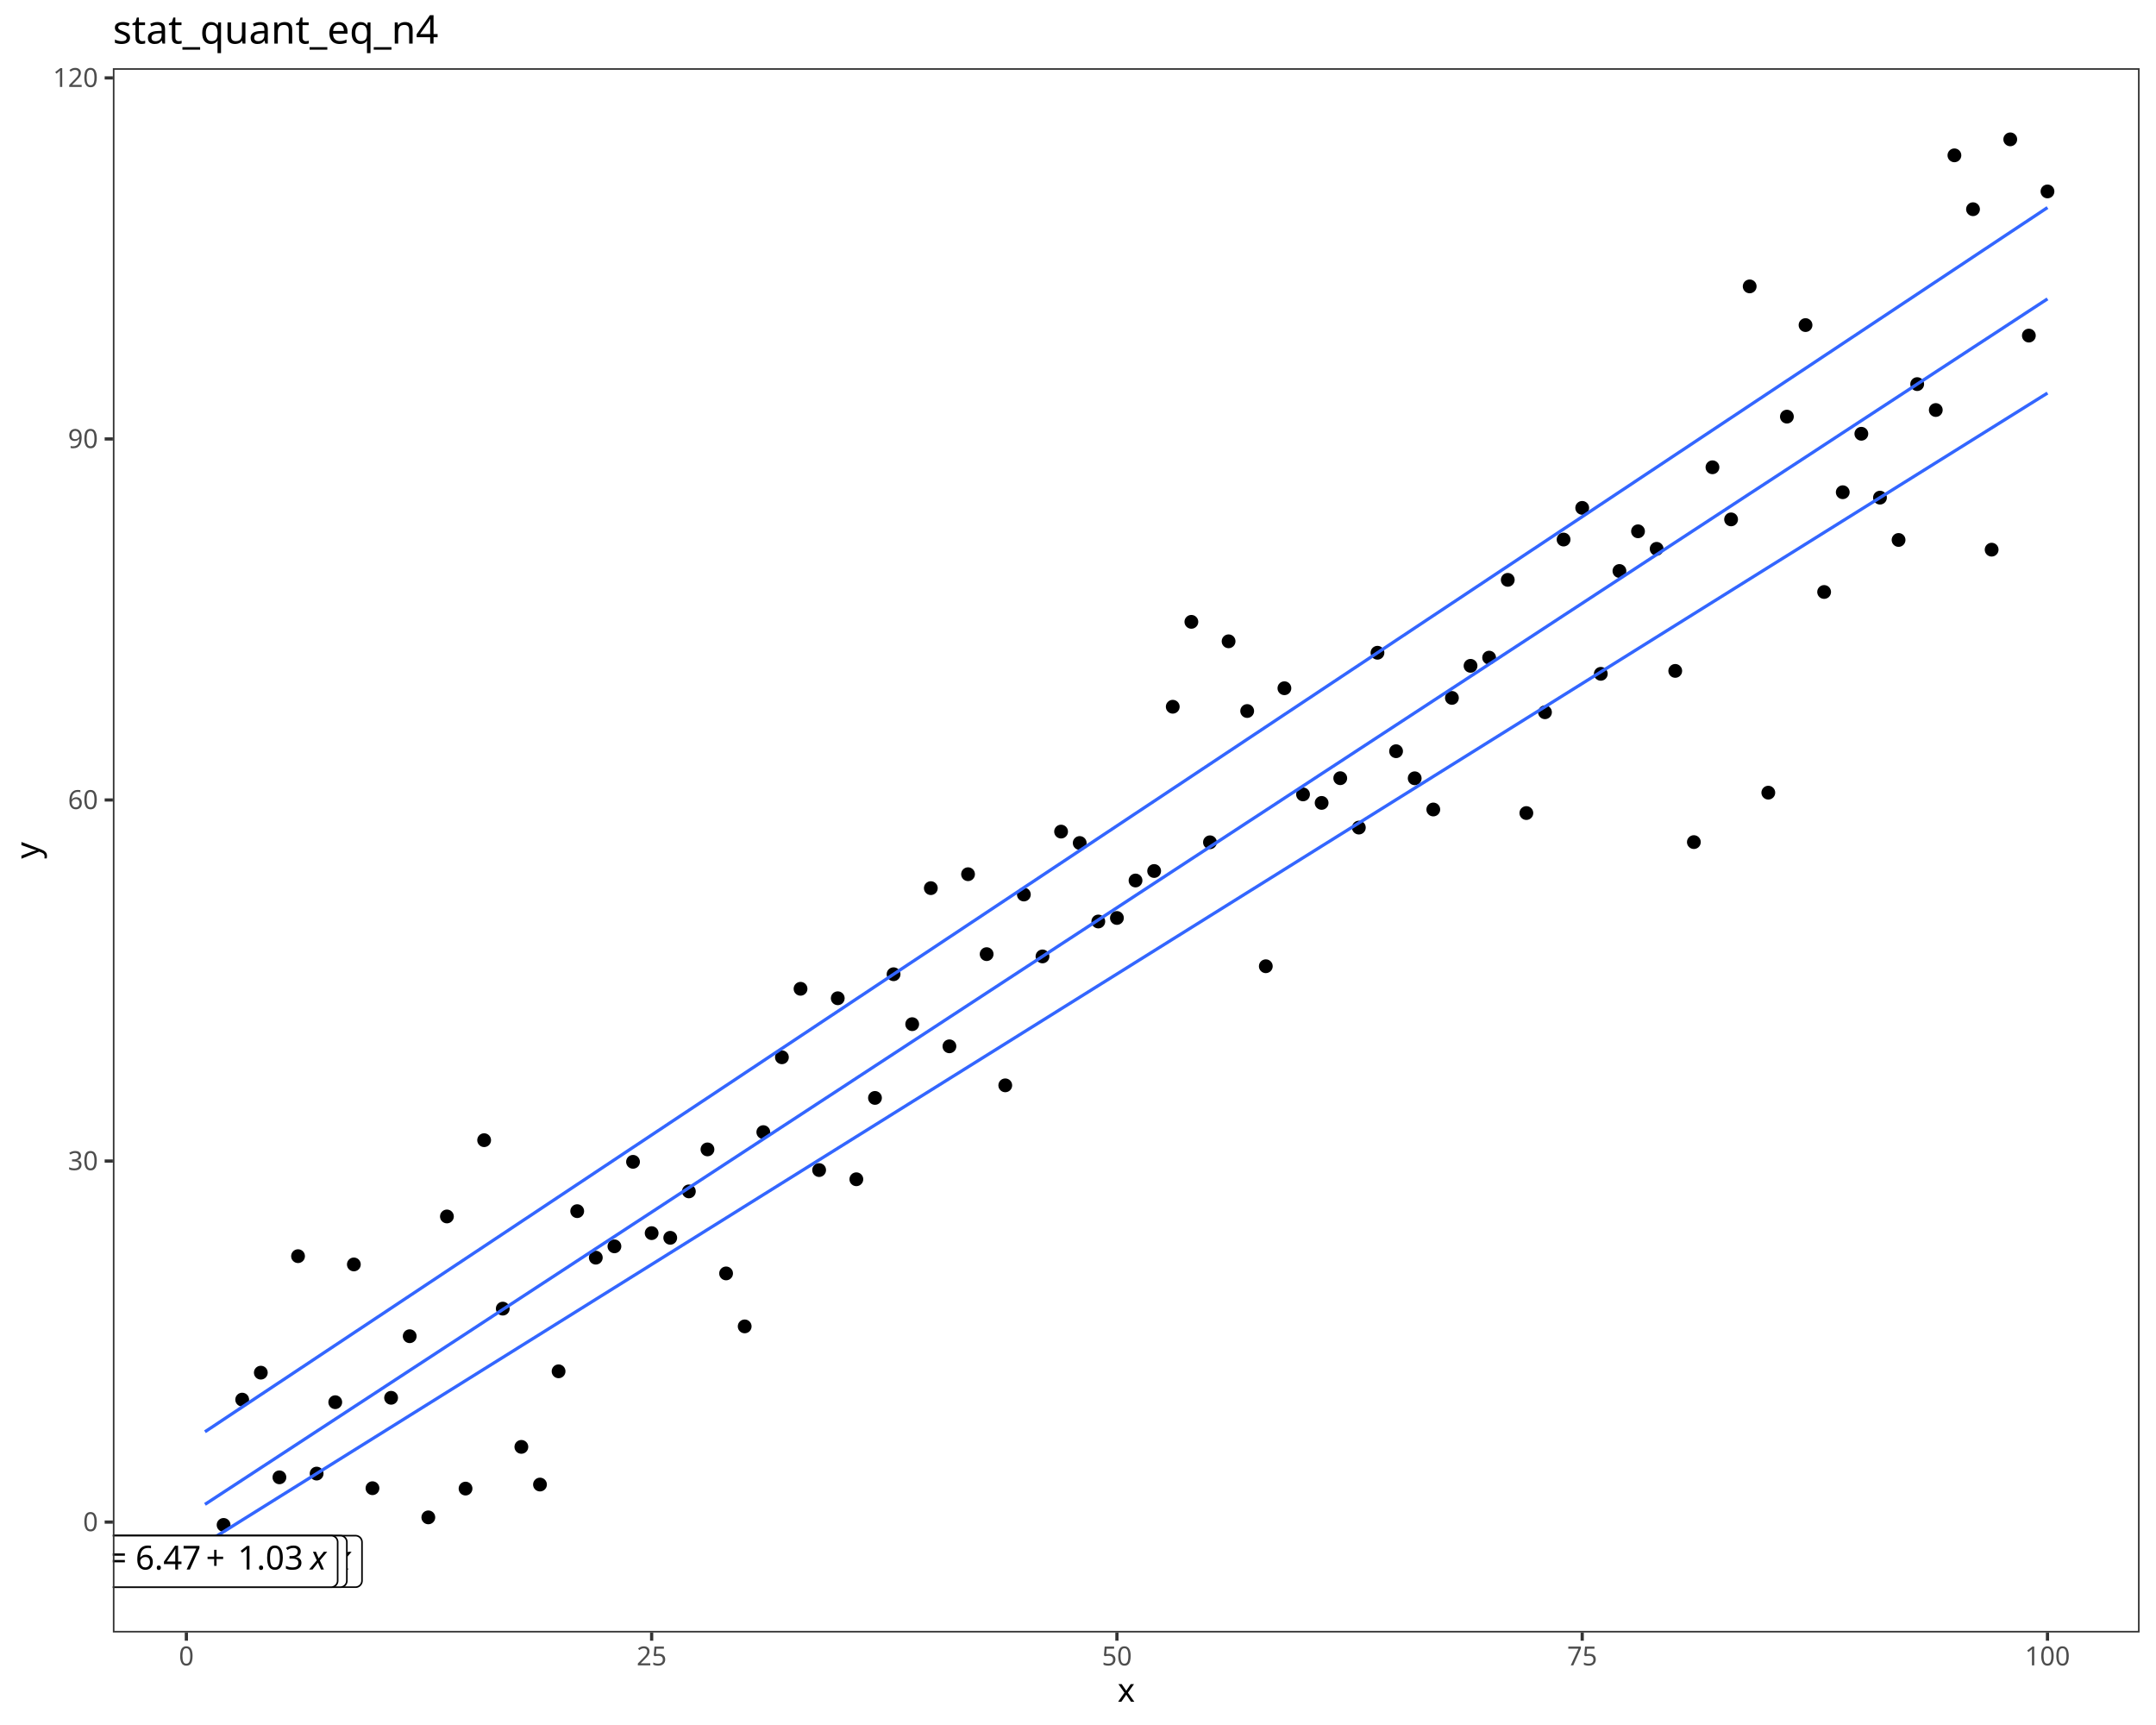
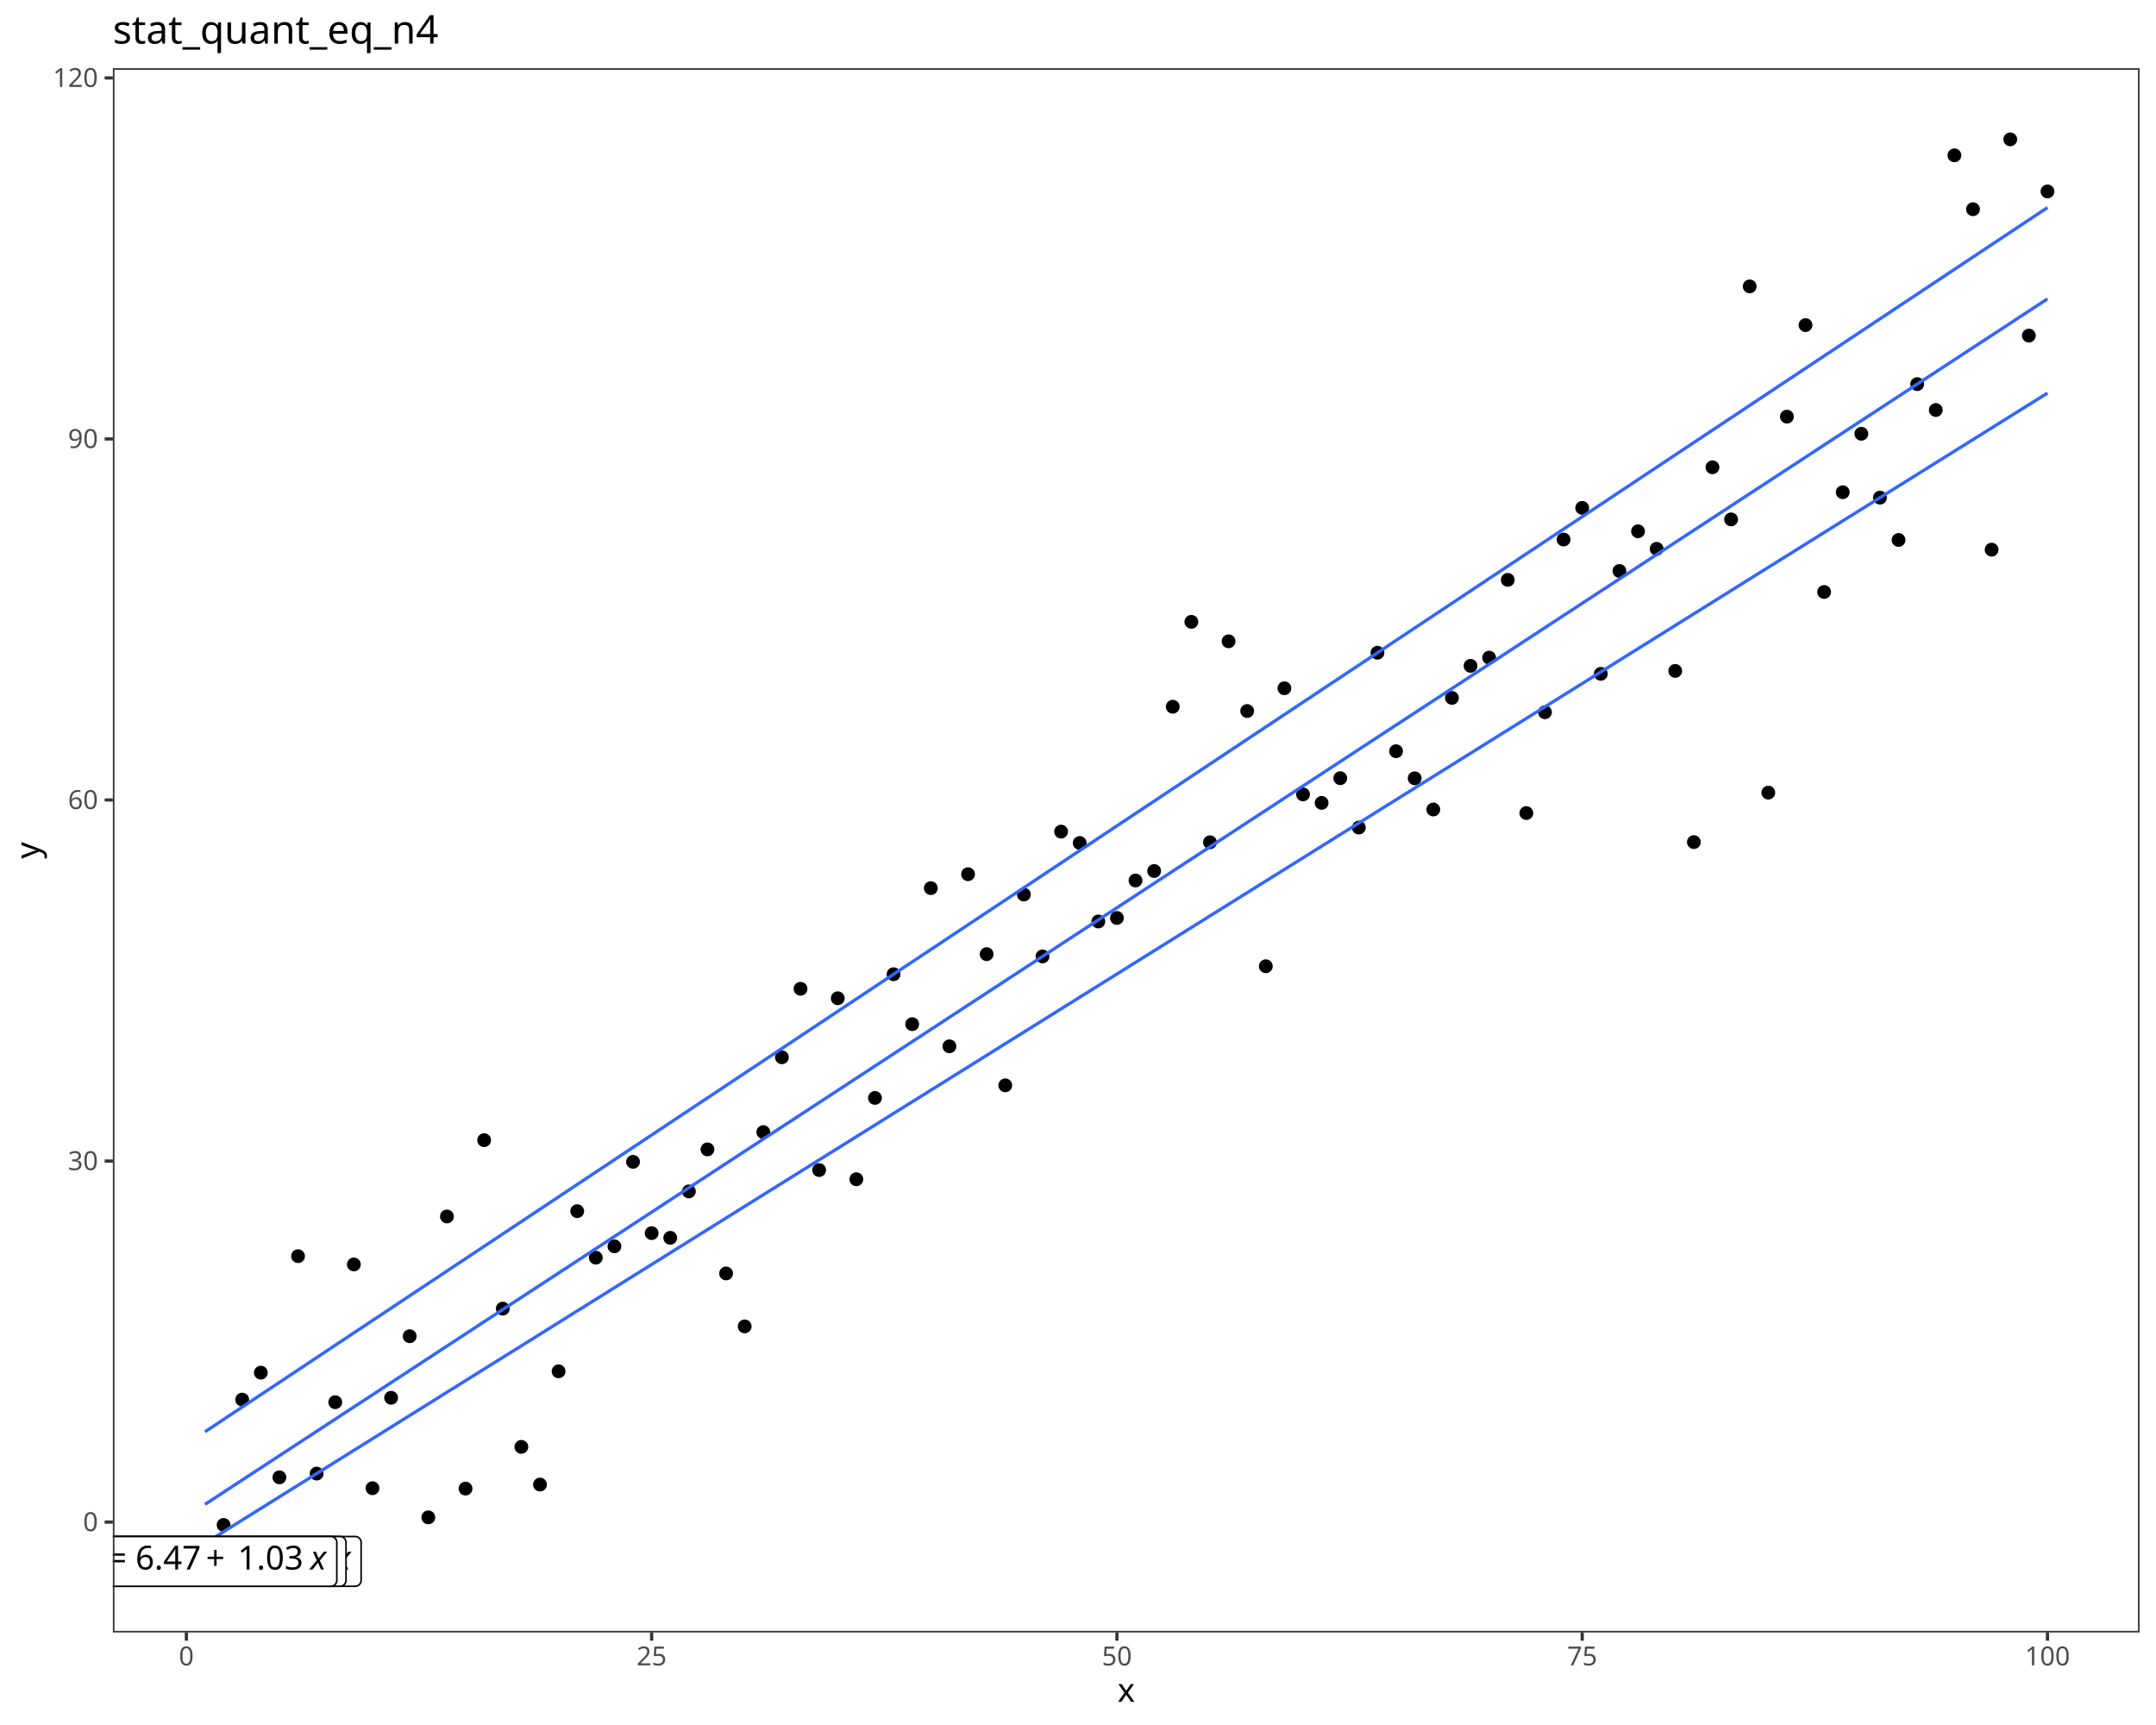
<svg xmlns="http://www.w3.org/2000/svg" class="svglite" data-engine-version="2.0" width="720.00pt" height="576.00pt" viewBox="0 0 720.00 576.00">
  <defs>
    <style type="text/css">
    .svglite line, .svglite polyline, .svglite polygon, .svglite path, .svglite rect, .svglite circle {
      fill: none;
      stroke: #000000;
      stroke-linecap: round;
      stroke-linejoin: round;
      stroke-miterlimit: 10.00;
    }
  </style>
  </defs>
  <rect width="100%" height="100%" style="stroke: none; fill: #FFFFFF;" />
  <defs>
    <clipPath id="cpMC4wMHw3MjAuMDB8MC4wMHw1NzYuMDA=">
      <rect x="0.00" y="0.00" width="720.00" height="576.00" />
    </clipPath>
  </defs>
  <g clip-path="url(#cpMC4wMHw3MjAuMDB8MC4wMHw1NzYuMDA=)">
    <rect x="0.00" y="0.00" width="720.00" height="576.00" style="stroke-width: 1.07; stroke: #FFFFFF; fill: #FFFFFF;" />
  </g>
  <defs>
    <clipPath id="cpMzcuNjl8NzE0LjUyfDIyLjc4fDU0NS4xMQ==">
      <rect x="37.69" y="22.78" width="676.83" height="522.33" />
    </clipPath>
  </defs>
  <g clip-path="url(#cpMzcuNjl8NzE0LjUyfDIyLjc4fDU0NS4xMQ==)">
    <rect x="37.69" y="22.78" width="676.83" height="522.33" style="stroke-width: 1.07; stroke: none; fill: #FFFFFF;" />
    <circle cx="68.45" cy="521.37" r="1.95" style="stroke-width: 0.71; fill: #000000;" />
    <circle cx="74.67" cy="509.19" r="1.95" style="stroke-width: 0.71; fill: #000000;" />
    <circle cx="80.88" cy="467.35" r="1.95" style="stroke-width: 0.71; fill: #000000;" />
    <circle cx="87.10" cy="458.35" r="1.95" style="stroke-width: 0.71; fill: #000000;" />
    <circle cx="93.31" cy="493.30" r="1.95" style="stroke-width: 0.71; fill: #000000;" />
    <circle cx="99.53" cy="419.45" r="1.95" style="stroke-width: 0.71; fill: #000000;" />
    <circle cx="105.74" cy="492.05" r="1.95" style="stroke-width: 0.71; fill: #000000;" />
    <circle cx="111.96" cy="468.21" r="1.95" style="stroke-width: 0.71; fill: #000000;" />
    <circle cx="118.17" cy="422.21" r="1.95" style="stroke-width: 0.71; fill: #000000;" />
    <circle cx="124.39" cy="496.93" r="1.95" style="stroke-width: 0.71; fill: #000000;" />
    <circle cx="130.61" cy="466.74" r="1.95" style="stroke-width: 0.71; fill: #000000;" />
    <circle cx="136.82" cy="446.18" r="1.95" style="stroke-width: 0.71; fill: #000000;" />
    <circle cx="143.04" cy="506.67" r="1.95" style="stroke-width: 0.71; fill: #000000;" />
    <circle cx="149.25" cy="406.19" r="1.95" style="stroke-width: 0.71; fill: #000000;" />
    <circle cx="155.47" cy="497.06" r="1.95" style="stroke-width: 0.71; fill: #000000;" />
    <circle cx="161.68" cy="380.72" r="1.95" style="stroke-width: 0.71; fill: #000000;" />
    <circle cx="167.90" cy="436.97" r="1.95" style="stroke-width: 0.71; fill: #000000;" />
    <circle cx="174.11" cy="483.13" r="1.95" style="stroke-width: 0.71; fill: #000000;" />
    <circle cx="180.33" cy="495.71" r="1.95" style="stroke-width: 0.71; fill: #000000;" />
    <circle cx="186.54" cy="457.90" r="1.95" style="stroke-width: 0.71; fill: #000000;" />
    <circle cx="192.76" cy="404.42" r="1.95" style="stroke-width: 0.71; fill: #000000;" />
    <circle cx="198.97" cy="419.95" r="1.95" style="stroke-width: 0.71; fill: #000000;" />
    <circle cx="205.19" cy="416.17" r="1.95" style="stroke-width: 0.71; fill: #000000;" />
    <circle cx="211.40" cy="387.95" r="1.95" style="stroke-width: 0.71; fill: #000000;" />
    <circle cx="217.62" cy="411.76" r="1.95" style="stroke-width: 0.71; fill: #000000;" />
    <circle cx="223.83" cy="413.32" r="1.95" style="stroke-width: 0.71; fill: #000000;" />
    <circle cx="230.05" cy="397.82" r="1.95" style="stroke-width: 0.71; fill: #000000;" />
    <circle cx="236.26" cy="383.80" r="1.95" style="stroke-width: 0.71; fill: #000000;" />
    <circle cx="242.48" cy="425.21" r="1.95" style="stroke-width: 0.71; fill: #000000;" />
    <circle cx="248.69" cy="442.90" r="1.95" style="stroke-width: 0.71; fill: #000000;" />
    <circle cx="254.91" cy="378.03" r="1.95" style="stroke-width: 0.71; fill: #000000;" />
    <circle cx="261.12" cy="353.04" r="1.95" style="stroke-width: 0.71; fill: #000000;" />
    <circle cx="267.34" cy="330.17" r="1.95" style="stroke-width: 0.71; fill: #000000;" />
    <circle cx="273.55" cy="390.70" r="1.95" style="stroke-width: 0.71; fill: #000000;" />
    <circle cx="279.77" cy="333.33" r="1.95" style="stroke-width: 0.71; fill: #000000;" />
    <circle cx="285.98" cy="393.77" r="1.95" style="stroke-width: 0.71; fill: #000000;" />
    <circle cx="292.20" cy="366.61" r="1.95" style="stroke-width: 0.71; fill: #000000;" />
    <circle cx="298.41" cy="325.31" r="1.95" style="stroke-width: 0.71; fill: #000000;" />
    <circle cx="304.63" cy="341.98" r="1.95" style="stroke-width: 0.71; fill: #000000;" />
    <circle cx="310.85" cy="296.56" r="1.95" style="stroke-width: 0.71; fill: #000000;" />
    <circle cx="317.06" cy="349.38" r="1.95" style="stroke-width: 0.71; fill: #000000;" />
    <circle cx="323.28" cy="291.91" r="1.95" style="stroke-width: 0.71; fill: #000000;" />
    <circle cx="329.49" cy="318.60" r="1.95" style="stroke-width: 0.71; fill: #000000;" />
    <circle cx="335.71" cy="362.41" r="1.95" style="stroke-width: 0.71; fill: #000000;" />
    <circle cx="341.92" cy="298.69" r="1.95" style="stroke-width: 0.71; fill: #000000;" />
    <circle cx="348.14" cy="319.36" r="1.95" style="stroke-width: 0.71; fill: #000000;" />
    <circle cx="354.35" cy="277.68" r="1.95" style="stroke-width: 0.71; fill: #000000;" />
    <circle cx="360.57" cy="281.49" r="1.95" style="stroke-width: 0.71; fill: #000000;" />
    <circle cx="366.78" cy="307.70" r="1.95" style="stroke-width: 0.71; fill: #000000;" />
    <circle cx="373.00" cy="306.52" r="1.95" style="stroke-width: 0.71; fill: #000000;" />
    <circle cx="379.21" cy="294.01" r="1.95" style="stroke-width: 0.71; fill: #000000;" />
    <circle cx="385.43" cy="290.84" r="1.95" style="stroke-width: 0.71; fill: #000000;" />
    <circle cx="391.64" cy="235.99" r="1.95" style="stroke-width: 0.71; fill: #000000;" />
    <circle cx="397.86" cy="207.64" r="1.95" style="stroke-width: 0.71; fill: #000000;" />
    <circle cx="404.07" cy="281.25" r="1.95" style="stroke-width: 0.71; fill: #000000;" />
    <circle cx="410.29" cy="214.14" r="1.95" style="stroke-width: 0.71; fill: #000000;" />
    <circle cx="416.50" cy="237.42" r="1.95" style="stroke-width: 0.71; fill: #000000;" />
    <circle cx="422.72" cy="322.64" r="1.95" style="stroke-width: 0.71; fill: #000000;" />
    <circle cx="428.93" cy="229.81" r="1.95" style="stroke-width: 0.71; fill: #000000;" />
    <circle cx="435.15" cy="265.26" r="1.95" style="stroke-width: 0.71; fill: #000000;" />
    <circle cx="441.36" cy="268.10" r="1.95" style="stroke-width: 0.71; fill: #000000;" />
    <circle cx="447.58" cy="259.85" r="1.95" style="stroke-width: 0.71; fill: #000000;" />
    <circle cx="453.79" cy="276.34" r="1.95" style="stroke-width: 0.71; fill: #000000;" />
    <circle cx="460.01" cy="217.96" r="1.95" style="stroke-width: 0.71; fill: #000000;" />
    <circle cx="466.22" cy="250.84" r="1.95" style="stroke-width: 0.71; fill: #000000;" />
    <circle cx="472.44" cy="259.88" r="1.95" style="stroke-width: 0.71; fill: #000000;" />
    <circle cx="478.65" cy="270.30" r="1.95" style="stroke-width: 0.71; fill: #000000;" />
    <circle cx="484.87" cy="233.04" r="1.95" style="stroke-width: 0.71; fill: #000000;" />
    <circle cx="491.09" cy="222.33" r="1.95" style="stroke-width: 0.71; fill: #000000;" />
    <circle cx="497.30" cy="219.59" r="1.95" style="stroke-width: 0.71; fill: #000000;" />
    <circle cx="503.52" cy="193.62" r="1.95" style="stroke-width: 0.71; fill: #000000;" />
    <circle cx="509.73" cy="271.49" r="1.95" style="stroke-width: 0.71; fill: #000000;" />
    <circle cx="515.95" cy="237.83" r="1.95" style="stroke-width: 0.71; fill: #000000;" />
    <circle cx="522.16" cy="180.16" r="1.95" style="stroke-width: 0.71; fill: #000000;" />
    <circle cx="528.38" cy="169.59" r="1.95" style="stroke-width: 0.71; fill: #000000;" />
    <circle cx="534.59" cy="225.00" r="1.95" style="stroke-width: 0.71; fill: #000000;" />
    <circle cx="540.81" cy="190.66" r="1.95" style="stroke-width: 0.71; fill: #000000;" />
    <circle cx="547.02" cy="177.41" r="1.95" style="stroke-width: 0.71; fill: #000000;" />
    <circle cx="553.24" cy="183.26" r="1.95" style="stroke-width: 0.71; fill: #000000;" />
    <circle cx="559.45" cy="224.02" r="1.95" style="stroke-width: 0.71; fill: #000000;" />
    <circle cx="565.67" cy="281.19" r="1.95" style="stroke-width: 0.71; fill: #000000;" />
    <circle cx="571.88" cy="156.03" r="1.95" style="stroke-width: 0.71; fill: #000000;" />
    <circle cx="578.10" cy="173.43" r="1.95" style="stroke-width: 0.71; fill: #000000;" />
    <circle cx="584.31" cy="95.63" r="1.95" style="stroke-width: 0.71; fill: #000000;" />
    <circle cx="590.53" cy="264.68" r="1.95" style="stroke-width: 0.71; fill: #000000;" />
    <circle cx="596.74" cy="139.12" r="1.95" style="stroke-width: 0.71; fill: #000000;" />
    <circle cx="602.96" cy="108.55" r="1.95" style="stroke-width: 0.71; fill: #000000;" />
    <circle cx="609.17" cy="197.67" r="1.95" style="stroke-width: 0.71; fill: #000000;" />
    <circle cx="615.39" cy="164.36" r="1.95" style="stroke-width: 0.71; fill: #000000;" />
    <circle cx="621.60" cy="144.84" r="1.95" style="stroke-width: 0.71; fill: #000000;" />
    <circle cx="627.82" cy="166.17" r="1.95" style="stroke-width: 0.71; fill: #000000;" />
    <circle cx="634.03" cy="180.30" r="1.95" style="stroke-width: 0.71; fill: #000000;" />
    <circle cx="640.25" cy="128.26" r="1.95" style="stroke-width: 0.71; fill: #000000;" />
    <circle cx="646.46" cy="136.91" r="1.95" style="stroke-width: 0.71; fill: #000000;" />
    <circle cx="652.68" cy="51.87" r="1.95" style="stroke-width: 0.71; fill: #000000;" />
    <circle cx="658.89" cy="69.86" r="1.95" style="stroke-width: 0.71; fill: #000000;" />
    <circle cx="665.11" cy="183.54" r="1.95" style="stroke-width: 0.71; fill: #000000;" />
    <circle cx="671.33" cy="46.53" r="1.95" style="stroke-width: 0.71; fill: #000000;" />
    <circle cx="677.54" cy="112.06" r="1.95" style="stroke-width: 0.71; fill: #000000;" />
    <circle cx="683.76" cy="63.92" r="1.95" style="stroke-width: 0.71; fill: #000000;" />
    <polyline points="68.45,515.33 74.67,511.45 80.88,507.57 87.10,503.69 93.31,499.81 99.53,495.93 105.74,492.05 111.96,488.17 118.17,484.29 124.39,480.41 130.61,476.53 136.82,472.65 143.04,468.77 149.25,464.89 155.47,461.01 161.68,457.13 167.90,453.26 174.11,449.38 180.33,445.50 186.54,441.62 192.76,437.74 198.97,433.86 205.19,429.98 211.40,426.10 217.62,422.22 223.83,418.34 230.05,414.46 236.26,410.58 242.48,406.70 248.69,402.82 254.91,398.94 261.12,395.06 267.34,391.18 273.55,387.30 279.77,383.42 285.98,379.54 292.20,375.66 298.41,371.78 304.63,367.90 310.85,364.03 317.06,360.15 323.28,356.27 329.49,352.39 335.71,348.51 341.92,344.63 348.14,340.75 354.35,336.87 360.57,332.99 366.78,329.11 373.00,325.23 379.21,321.35 385.43,317.47 391.64,313.59 397.86,309.71 404.07,305.83 410.29,301.95 416.50,298.07 422.72,294.19 428.93,290.31 435.15,286.43 441.36,282.55 447.58,278.67 453.79,274.80 460.01,270.92 466.22,267.04 472.44,263.16 478.65,259.28 484.87,255.40 491.09,251.52 497.30,247.64 503.52,243.76 509.73,239.88 515.95,236.00 522.16,232.12 528.38,228.24 534.59,224.36 540.81,220.48 547.02,216.60 553.24,212.72 559.45,208.84 565.67,204.96 571.88,201.08 578.10,197.20 584.31,193.32 590.53,189.44 596.74,185.57 602.96,181.69 609.17,177.81 615.39,173.93 621.60,170.05 627.82,166.17 634.03,162.29 640.25,158.41 646.46,154.53 652.68,150.65 658.89,146.77 665.11,142.89 671.33,139.01 677.54,135.13 683.76,131.25 " style="stroke-width: 1.07; stroke: #3366FF; stroke-linecap: butt;" />
    <polyline points="68.45,502.33 74.67,498.26 80.88,494.20 87.10,490.13 93.31,486.07 99.53,482.00 105.74,477.93 111.96,473.87 118.17,469.80 124.39,465.74 130.61,461.67 136.82,457.60 143.04,453.54 149.25,449.47 155.47,445.41 161.68,441.34 167.90,437.27 174.11,433.21 180.33,429.14 186.54,425.08 192.76,421.01 198.97,416.94 205.19,412.88 211.40,408.81 217.62,404.75 223.83,400.68 230.05,396.61 236.26,392.55 242.48,388.48 248.69,384.42 254.91,380.35 261.12,376.28 267.34,372.22 273.55,368.15 279.77,364.09 285.98,360.02 292.20,355.95 298.41,351.89 304.63,347.82 310.85,343.76 317.06,339.69 323.28,335.62 329.49,331.56 335.71,327.49 341.92,323.43 348.14,319.36 354.35,315.29 360.57,311.23 366.78,307.16 373.00,303.10 379.21,299.03 385.43,294.96 391.64,290.90 397.86,286.83 404.07,282.77 410.29,278.70 416.50,274.63 422.72,270.57 428.93,266.50 435.15,262.44 441.36,258.37 447.58,254.31 453.79,250.24 460.01,246.17 466.22,242.11 472.44,238.04 478.65,233.98 484.87,229.91 491.09,225.84 497.30,221.78 503.52,217.71 509.73,213.65 515.95,209.58 522.16,205.51 528.38,201.45 534.59,197.38 540.81,193.32 547.02,189.25 553.24,185.18 559.45,181.12 565.67,177.05 571.88,172.99 578.10,168.92 584.31,164.85 590.53,160.79 596.74,156.72 602.96,152.66 609.17,148.59 615.39,144.52 621.60,140.46 627.82,136.39 634.03,132.33 640.25,128.26 646.46,124.19 652.68,120.13 658.89,116.06 665.11,112.00 671.33,107.93 677.54,103.86 683.76,99.80 " style="stroke-width: 1.07; stroke: #3366FF; stroke-linecap: butt;" />
    <polyline points="68.45,478.09 74.67,473.96 80.88,469.83 87.10,465.70 93.31,461.58 99.53,457.45 105.74,453.32 111.96,449.19 118.17,445.06 124.39,440.93 130.61,436.80 136.82,432.67 143.04,428.54 149.25,424.41 155.47,420.28 161.68,416.16 167.90,412.03 174.11,407.90 180.33,403.77 186.54,399.64 192.76,395.51 198.97,391.38 205.19,387.25 211.40,383.12 217.62,378.99 223.83,374.86 230.05,370.73 236.26,366.61 242.48,362.48 248.69,358.35 254.91,354.22 261.12,350.09 267.34,345.96 273.55,341.83 279.77,337.70 285.98,333.57 292.20,329.44 298.41,325.31 304.63,321.18 310.85,317.06 317.06,312.93 323.28,308.80 329.49,304.67 335.71,300.54 341.92,296.41 348.14,292.28 354.35,288.15 360.57,284.02 366.78,279.89 373.00,275.76 379.21,271.63 385.43,267.51 391.64,263.38 397.86,259.25 404.07,255.12 410.29,250.99 416.50,246.86 422.72,242.73 428.93,238.60 435.15,234.47 441.36,230.34 447.58,226.21 453.79,222.09 460.01,217.96 466.22,213.83 472.44,209.70 478.65,205.57 484.87,201.44 491.09,197.31 497.30,193.18 503.52,189.05 509.73,184.92 515.95,180.79 522.16,176.66 528.38,172.54 534.59,168.41 540.81,164.28 547.02,160.15 553.24,156.02 559.45,151.89 565.67,147.76 571.88,143.63 578.10,139.50 584.31,135.37 590.53,131.24 596.74,127.11 602.96,122.99 609.17,118.86 615.39,114.73 621.60,110.60 627.82,106.47 634.03,102.34 640.25,98.21 646.46,94.08 652.68,89.95 658.89,85.82 665.11,81.69 671.33,77.56 677.54,73.44 683.76,69.31 " style="stroke-width: 1.07; stroke: #3366FF; stroke-linecap: butt;" />
-     <polygon points="18.18,529.97 118.73,529.97 118.64,529.97 118.99,529.96 119.33,529.89 119.66,529.76 119.96,529.59 120.23,529.37 120.46,529.11 120.64,528.82 120.78,528.50 120.86,528.16 120.89,527.81 120.89,527.81 120.89,514.93 120.89,514.93 120.86,514.58 120.78,514.25 120.64,513.93 120.46,513.63 120.23,513.37 119.96,513.15 119.66,512.98 119.33,512.85 118.99,512.79 118.73,512.77 18.18,512.77 18.44,512.79 18.09,512.77 17.74,512.81 17.41,512.91 17.10,513.06 16.81,513.26 16.56,513.50 16.35,513.77 16.19,514.08 16.08,514.41 16.02,514.76 16.02,514.93 16.02,527.81 16.02,527.64 16.02,527.99 16.08,528.33 16.19,528.66 16.35,528.97 16.56,529.24 16.81,529.48 17.10,529.68 17.41,529.83 17.74,529.93 18.09,529.97 " style="stroke-width: 0.53; fill: #FFFFFF;" />
+     <polygon points="18.29,529.68 118.61,529.68 118.53,529.68 118.85,529.67 119.17,529.60 119.47,529.49 119.74,529.33 119.99,529.13 120.20,528.89 120.37,528.62 120.50,528.33 120.58,528.01 120.60,527.70 120.60,527.70 120.60,515.04 120.60,515.04 120.58,514.73 120.50,514.42 120.37,514.12 120.20,513.85 119.99,513.61 119.74,513.41 119.47,513.25 119.17,513.14 118.85,513.07 118.61,513.06 18.29,513.06 18.53,513.07 18.21,513.06 17.89,513.10 17.59,513.19 17.30,513.32 17.04,513.51 16.80,513.73 16.61,513.98 16.46,514.27 16.36,514.57 16.31,514.88 16.30,515.04 16.30,527.70 16.31,527.54 16.31,527.86 16.36,528.17 16.46,528.47 16.61,528.76 16.80,529.01 17.04,529.24 17.30,529.42 17.59,529.55 17.89,529.64 18.21,529.68 " style="stroke-width: 0.53; fill: #FFFFFF;" />
    <text x="19.62" y="524.08" style="font-size: 11.04px; font-style: italic; font-family: sans;" textLength="5.52px" lengthAdjust="spacingAndGlyphs">y</text>
    <text x="25.14" y="524.08" style="font-size: 11.04px; font-family: sans;" textLength="2.76px" lengthAdjust="spacingAndGlyphs"> </text>
    <text x="27.90" y="524.08" style="font-size: 11.04px; font-family: sans;" textLength="6.45px" lengthAdjust="spacingAndGlyphs">=</text>
    <text x="34.35" y="524.08" style="font-size: 11.04px; font-family: sans;" textLength="2.76px" lengthAdjust="spacingAndGlyphs"> </text>
    <text x="37.12" y="524.08" style="font-size: 11.04px; font-family: sans;" textLength="8.58px" lengthAdjust="spacingAndGlyphs">−</text>
    <text x="47.23" y="524.08" style="font-size: 11.04px; font-family: sans;" textLength="21.49px" lengthAdjust="spacingAndGlyphs">2.73</text>
    <text x="70.76" y="524.08" style="font-size: 11.04px; font-family: sans;" textLength="8.57px" lengthAdjust="spacingAndGlyphs">+</text>
    <text x="81.38" y="524.08" style="font-size: 11.04px; font-family: sans;" textLength="27.63px" lengthAdjust="spacingAndGlyphs">0.965</text>
    <text x="109.00" y="524.08" style="font-size: 11.04px; font-family: sans;" textLength="2.76px" lengthAdjust="spacingAndGlyphs"> </text>
    <text x="111.77" y="524.08" style="font-size: 11.04px; font-style: italic; font-family: sans;" textLength="5.52px" lengthAdjust="spacingAndGlyphs">x</text>
-     <polygon points="23.23,529.97 113.67,529.97 113.59,529.97 113.93,529.96 114.28,529.89 114.60,529.76 114.90,529.59 115.17,529.37 115.40,529.11 115.59,528.82 115.72,528.50 115.81,528.16 115.83,527.81 115.83,527.81 115.83,514.93 115.83,514.93 115.81,514.58 115.72,514.25 115.59,513.93 115.40,513.63 115.17,513.37 114.90,513.15 114.60,512.98 114.28,512.85 113.93,512.79 113.67,512.77 23.23,512.77 23.49,512.79 23.15,512.77 22.80,512.81 22.47,512.91 22.15,513.06 21.87,513.26 21.62,513.50 21.41,513.77 21.24,514.08 21.13,514.41 21.08,514.76 21.07,514.93 21.07,527.81 21.08,527.64 21.08,527.99 21.13,528.33 21.24,528.66 21.41,528.97 21.62,529.24 21.87,529.48 22.15,529.68 22.47,529.83 22.80,529.93 23.15,529.97 " style="stroke-width: 0.53; fill: #FFFFFF;" />
+     <polygon points="23.35,529.68 113.56,529.68 113.48,529.68 113.80,529.67 114.11,529.60 114.41,529.49 114.69,529.33 114.94,529.13 115.15,528.89 115.32,528.62 115.44,528.33 115.52,528.01 115.55,527.70 115.55,527.70 115.55,515.04 115.55,515.04 115.52,514.73 115.44,514.42 115.32,514.12 115.15,513.85 114.94,513.61 114.69,513.41 114.41,513.25 114.11,513.14 113.80,513.07 113.56,513.06 23.35,513.06 23.59,513.07 23.27,513.06 22.95,513.10 22.64,513.19 22.35,513.32 22.09,513.51 21.86,513.73 21.67,513.98 21.52,514.27 21.42,514.57 21.37,514.88 21.36,515.04 21.36,527.70 21.37,527.54 21.37,527.86 21.42,528.17 21.52,528.47 21.67,528.76 21.86,529.01 22.09,529.24 22.35,529.42 22.64,529.55 22.95,529.64 23.27,529.68 " style="stroke-width: 0.53; fill: #FFFFFF;" />
    <text x="24.67" y="524.08" style="font-size: 11.04px; font-style: italic; font-family: sans;" textLength="5.52px" lengthAdjust="spacingAndGlyphs">y</text>
    <text x="30.20" y="524.08" style="font-size: 11.04px; font-family: sans;" textLength="2.76px" lengthAdjust="spacingAndGlyphs"> </text>
    <text x="32.96" y="524.08" style="font-size: 11.04px; font-family: sans;" textLength="6.45px" lengthAdjust="spacingAndGlyphs">=</text>
    <text x="39.41" y="524.08" style="font-size: 11.04px; font-family: sans;" textLength="2.76px" lengthAdjust="spacingAndGlyphs"> </text>
    <text x="42.17" y="524.08" style="font-size: 11.04px; font-family: sans;" textLength="27.63px" lengthAdjust="spacingAndGlyphs">0.459</text>
    <text x="71.84" y="524.08" style="font-size: 11.04px; font-family: sans;" textLength="8.57px" lengthAdjust="spacingAndGlyphs">+</text>
    <text x="82.46" y="524.08" style="font-size: 11.04px; font-family: sans;" textLength="21.49px" lengthAdjust="spacingAndGlyphs">1.01</text>
    <text x="103.95" y="524.08" style="font-size: 11.04px; font-family: sans;" textLength="2.76px" lengthAdjust="spacingAndGlyphs"> </text>
    <text x="106.71" y="524.08" style="font-size: 11.04px; font-style: italic; font-family: sans;" textLength="5.52px" lengthAdjust="spacingAndGlyphs">x</text>
-     <polygon points="26.30,529.97 110.60,529.97 110.52,529.97 110.86,529.96 111.21,529.89 111.53,529.76 111.83,529.59 112.10,529.37 112.33,529.11 112.52,528.82 112.65,528.50 112.74,528.16 112.76,527.81 112.76,527.81 112.76,514.93 112.76,514.93 112.74,514.58 112.65,514.25 112.52,513.93 112.33,513.63 112.10,513.37 111.83,513.15 111.53,512.98 111.21,512.85 110.86,512.79 110.60,512.77 26.30,512.77 26.56,512.79 26.22,512.77 25.87,512.81 25.54,512.91 25.22,513.06 24.94,513.26 24.69,513.50 24.48,513.77 24.32,514.08 24.21,514.41 24.15,514.76 24.14,514.93 24.14,527.81 24.15,527.64 24.15,527.99 24.21,528.33 24.32,528.66 24.48,528.97 24.69,529.24 24.94,529.48 25.22,529.68 25.54,529.83 25.87,529.93 26.22,529.97 " style="stroke-width: 0.53; fill: #FFFFFF;" />
+     <polygon points="26.42,529.68 110.49,529.68 110.41,529.68 110.73,529.67 111.04,529.60 111.34,529.49 111.62,529.33 111.87,529.13 112.08,528.89 112.25,528.62 112.37,528.33 112.45,528.01 112.48,527.70 112.48,527.70 112.48,515.04 112.48,515.04 112.45,514.73 112.37,514.42 112.25,514.12 112.08,513.85 111.87,513.61 111.62,513.41 111.34,513.25 111.04,513.14 110.73,513.07 110.49,513.06 26.42,513.06 26.66,513.07 26.34,513.06 26.02,513.10 25.71,513.19 25.42,513.32 25.16,513.51 24.93,513.73 24.74,513.98 24.59,514.27 24.49,514.57 24.44,514.88 24.43,515.04 24.43,527.70 24.44,527.54 24.44,527.86 24.49,528.17 24.59,528.47 24.74,528.76 24.93,529.01 25.16,529.24 25.42,529.42 25.71,529.55 26.02,529.64 26.34,529.68 " style="stroke-width: 0.53; fill: #FFFFFF;" />
    <text x="27.74" y="524.08" style="font-size: 11.04px; font-style: italic; font-family: sans;" textLength="5.52px" lengthAdjust="spacingAndGlyphs">y</text>
    <text x="33.27" y="524.08" style="font-size: 11.04px; font-family: sans;" textLength="2.76px" lengthAdjust="spacingAndGlyphs"> </text>
    <text x="36.03" y="524.08" style="font-size: 11.04px; font-family: sans;" textLength="6.45px" lengthAdjust="spacingAndGlyphs">=</text>
    <text x="42.48" y="524.08" style="font-size: 11.04px; font-family: sans;" textLength="2.76px" lengthAdjust="spacingAndGlyphs"> </text>
    <text x="45.24" y="524.08" style="font-size: 11.04px; font-family: sans;" textLength="21.49px" lengthAdjust="spacingAndGlyphs">6.47</text>
    <text x="68.77" y="524.08" style="font-size: 11.04px; font-family: sans;" textLength="8.57px" lengthAdjust="spacingAndGlyphs">+</text>
    <text x="79.39" y="524.08" style="font-size: 11.04px; font-family: sans;" textLength="21.49px" lengthAdjust="spacingAndGlyphs">1.03</text>
    <text x="100.88" y="524.08" style="font-size: 11.04px; font-family: sans;" textLength="2.76px" lengthAdjust="spacingAndGlyphs"> </text>
    <text x="103.64" y="524.08" style="font-size: 11.04px; font-style: italic; font-family: sans;" textLength="5.52px" lengthAdjust="spacingAndGlyphs">x</text>
    <rect x="37.69" y="22.78" width="676.83" height="522.33" style="stroke-width: 1.07; stroke: #333333;" />
  </g>
  <g clip-path="url(#cpMC4wMHw3MjAuMDB8MC4wMHw1NzYuMDA=)">
    <text x="32.76" y="511.27" text-anchor="end" style="font-size: 8.80px; fill: #4D4D4D; font-family: sans;" textLength="4.89px" lengthAdjust="spacingAndGlyphs">0</text>
    <text x="32.76" y="390.71" text-anchor="end" style="font-size: 8.80px; fill: #4D4D4D; font-family: sans;" textLength="9.79px" lengthAdjust="spacingAndGlyphs">30</text>
    <text x="32.76" y="270.15" text-anchor="end" style="font-size: 8.80px; fill: #4D4D4D; font-family: sans;" textLength="9.79px" lengthAdjust="spacingAndGlyphs">60</text>
    <text x="32.76" y="149.59" text-anchor="end" style="font-size: 8.80px; fill: #4D4D4D; font-family: sans;" textLength="9.79px" lengthAdjust="spacingAndGlyphs">90</text>
    <text x="32.76" y="29.04" text-anchor="end" style="font-size: 8.80px; fill: #4D4D4D; font-family: sans;" textLength="14.68px" lengthAdjust="spacingAndGlyphs">120</text>
    <polyline points="34.95,508.24 37.69,508.24 " style="stroke-width: 1.07; stroke: #333333; stroke-linecap: butt;" />
    <polyline points="34.95,387.68 37.69,387.68 " style="stroke-width: 1.07; stroke: #333333; stroke-linecap: butt;" />
    <polyline points="34.95,267.12 37.69,267.12 " style="stroke-width: 1.07; stroke: #333333; stroke-linecap: butt;" />
    <polyline points="34.95,146.57 37.69,146.57 " style="stroke-width: 1.07; stroke: #333333; stroke-linecap: butt;" />
    <polyline points="34.95,26.01 37.69,26.01 " style="stroke-width: 1.07; stroke: #333333; stroke-linecap: butt;" />
    <polyline points="62.24,547.85 62.24,545.11 " style="stroke-width: 1.07; stroke: #333333; stroke-linecap: butt;" />
    <polyline points="217.62,547.85 217.62,545.11 " style="stroke-width: 1.07; stroke: #333333; stroke-linecap: butt;" />
    <polyline points="373.00,547.85 373.00,545.11 " style="stroke-width: 1.07; stroke: #333333; stroke-linecap: butt;" />
    <polyline points="528.38,547.85 528.38,545.11 " style="stroke-width: 1.07; stroke: #333333; stroke-linecap: butt;" />
    <polyline points="683.76,547.85 683.76,545.11 " style="stroke-width: 1.07; stroke: #333333; stroke-linecap: butt;" />
    <text x="62.24" y="556.10" text-anchor="middle" style="font-size: 8.80px; fill: #4D4D4D; font-family: sans;" textLength="4.89px" lengthAdjust="spacingAndGlyphs">0</text>
    <text x="217.62" y="556.10" text-anchor="middle" style="font-size: 8.80px; fill: #4D4D4D; font-family: sans;" textLength="9.79px" lengthAdjust="spacingAndGlyphs">25</text>
    <text x="373.00" y="556.10" text-anchor="middle" style="font-size: 8.80px; fill: #4D4D4D; font-family: sans;" textLength="9.79px" lengthAdjust="spacingAndGlyphs">50</text>
    <text x="528.38" y="556.10" text-anchor="middle" style="font-size: 8.80px; fill: #4D4D4D; font-family: sans;" textLength="9.79px" lengthAdjust="spacingAndGlyphs">75</text>
    <text x="683.76" y="556.10" text-anchor="middle" style="font-size: 8.80px; fill: #4D4D4D; font-family: sans;" textLength="14.68px" lengthAdjust="spacingAndGlyphs">100</text>
    <text x="376.10" y="568.24" text-anchor="middle" style="font-size: 11.00px; font-family: sans;" textLength="5.50px" lengthAdjust="spacingAndGlyphs">x</text>
    <text transform="translate(13.05,283.95) rotate(-90)" text-anchor="middle" style="font-size: 11.00px; font-family: sans;" textLength="5.50px" lengthAdjust="spacingAndGlyphs">y</text>
    <text x="37.69" y="14.56" style="font-size: 13.20px; font-family: sans;" textLength="105.71px" lengthAdjust="spacingAndGlyphs">stat_quant_eq_n4</text>
  </g>
</svg>
